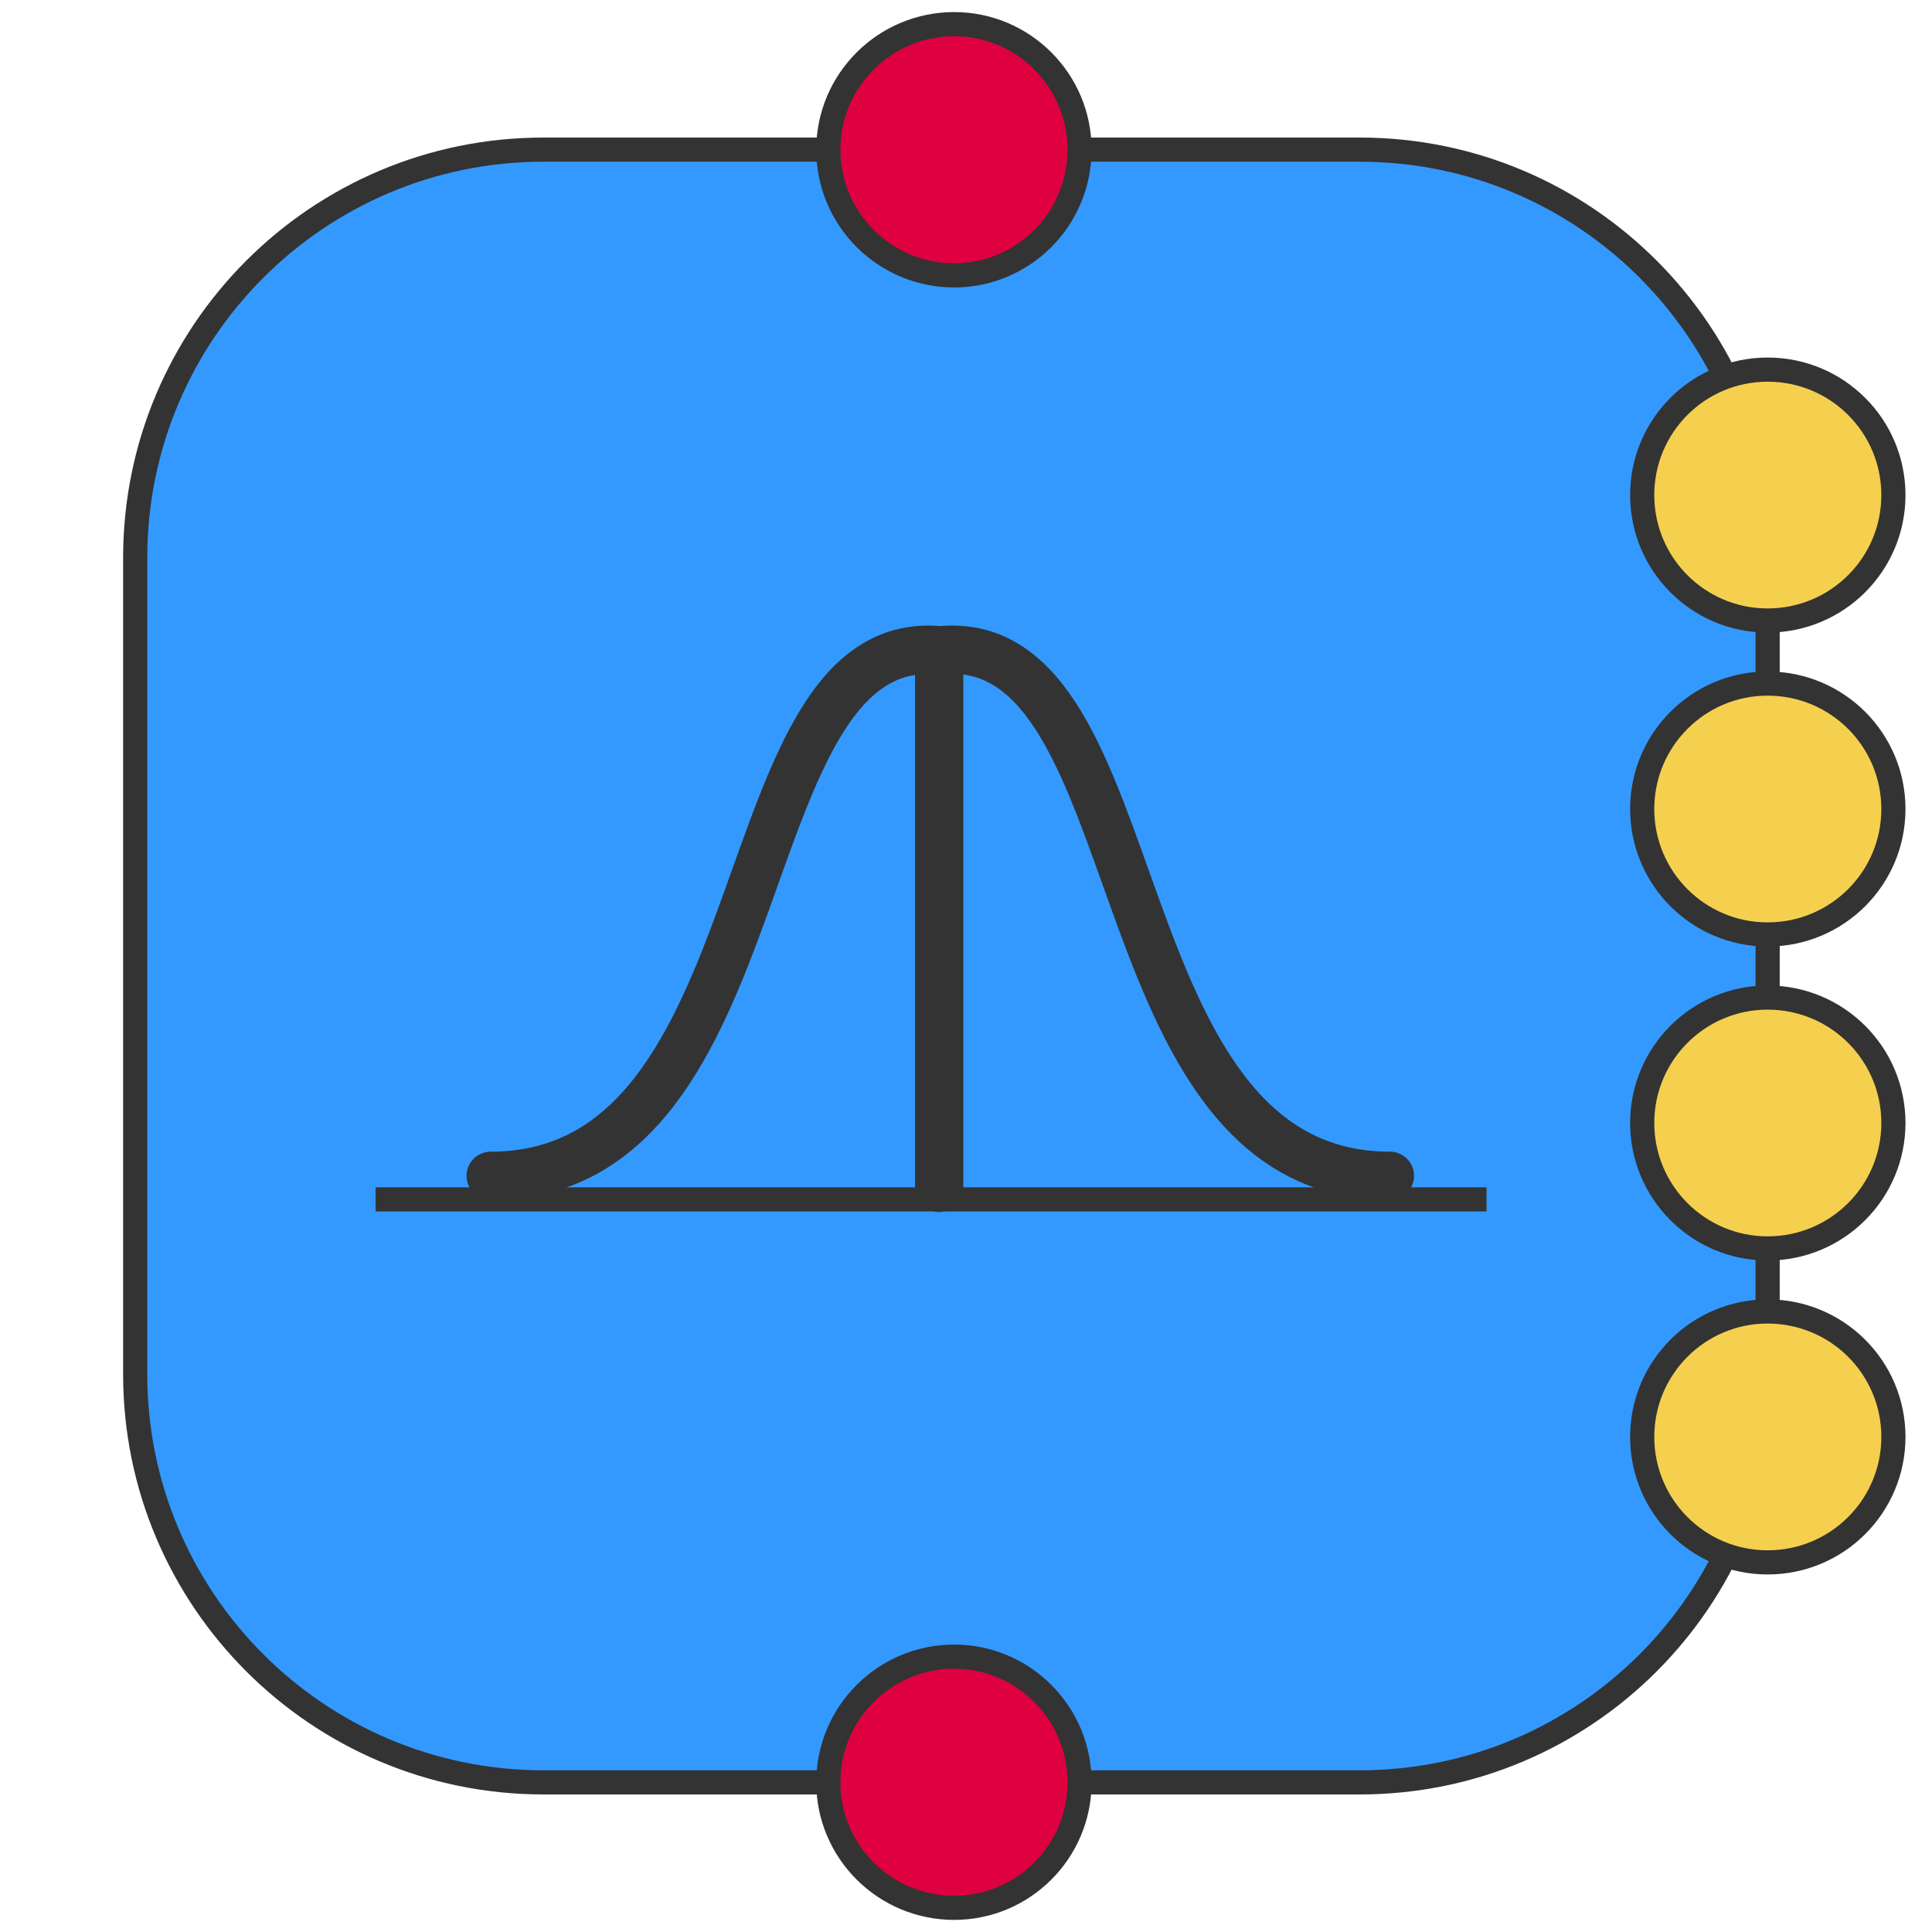
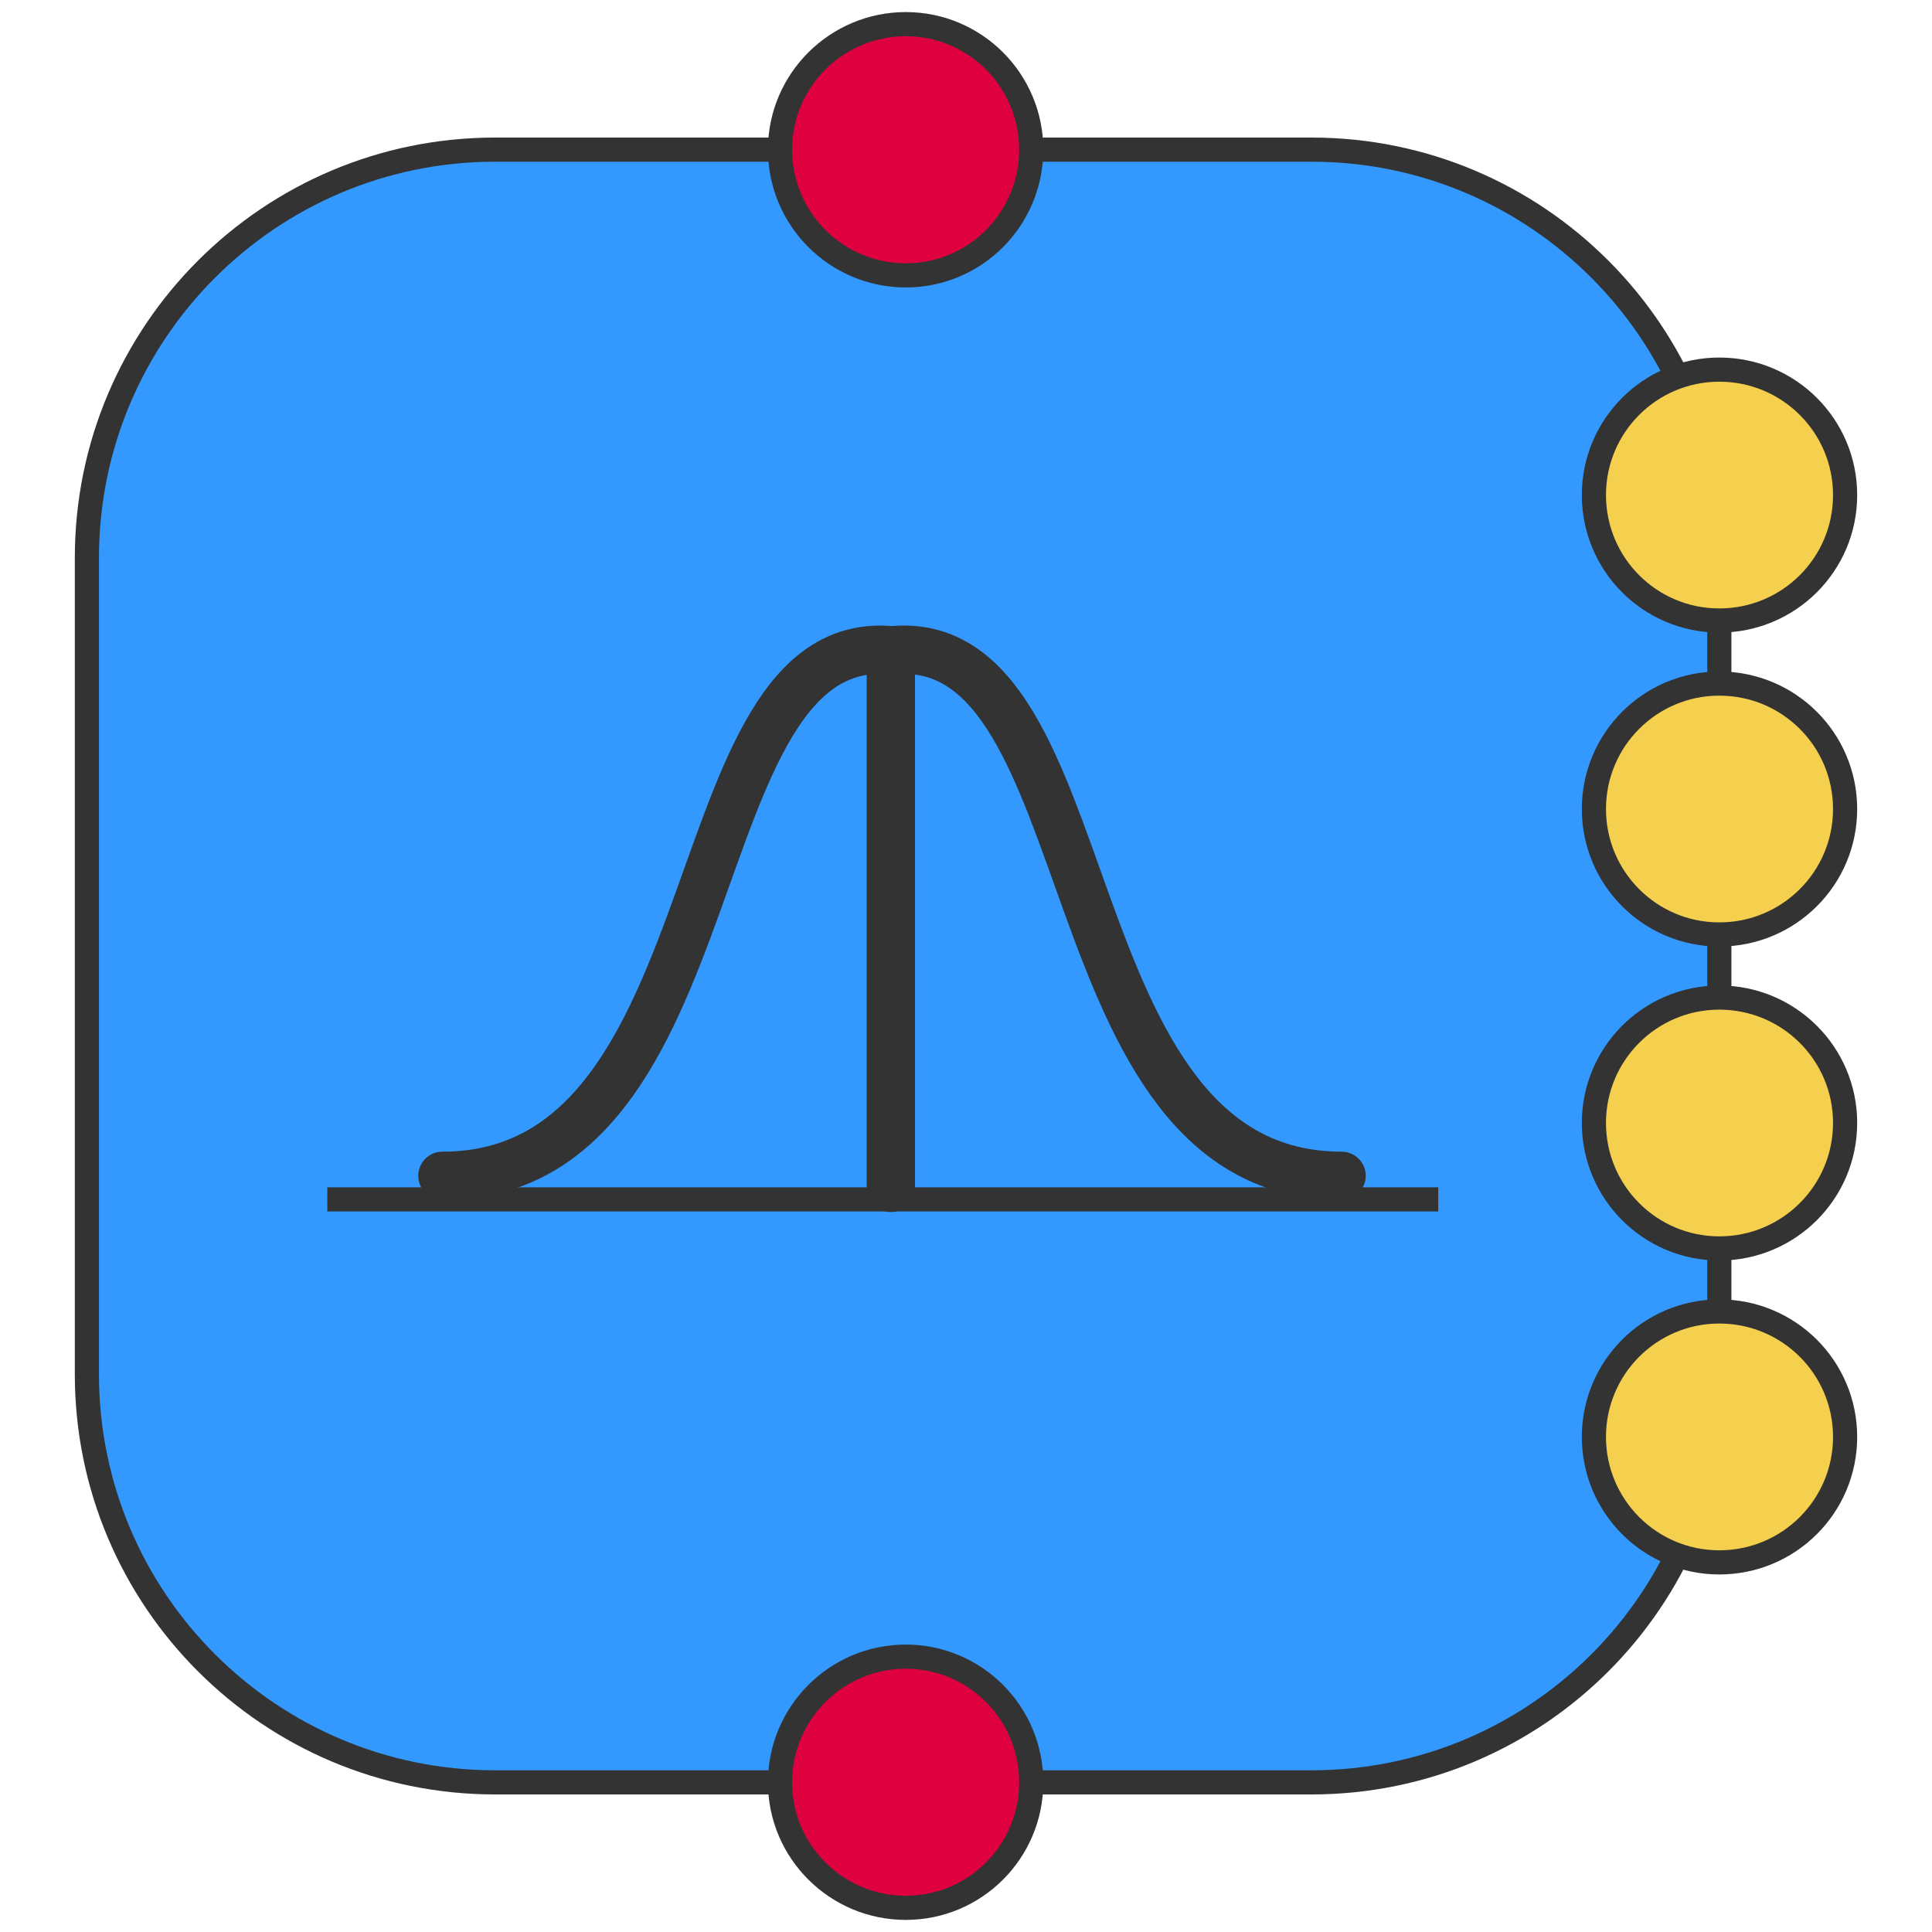
<svg xmlns="http://www.w3.org/2000/svg" version="1.1" id="Layer_1" x="0px" y="0px" width="80px" height="80px" viewBox="0 0 80 80" enable-background="new 0 0 80 80" xml:space="preserve">
  <g>
-     <path fill="#3399FF" stroke="#333333" stroke-linecap="round" stroke-linejoin="round" d="M5.598,23.098   c0-9.332,7.571-16.902,16.902-16.902h33.805c9.332,0,16.889,7.571,16.889,16.902v33.806c0,9.33-7.557,16.9-16.889,16.9H22.5   c-9.332,0-16.902-7.57-16.902-16.9V23.098z" />
+     <path fill="#3399FF" stroke="#333333" stroke-linecap="round" stroke-linejoin="round" d="M3.598,23.098   c0-9.332,7.571-16.902,16.902-16.902h33.805c9.332,0,16.889,7.571,16.889,16.902v33.806c0,9.33-7.557,16.9-16.889,16.9H20.5   c-9.332,0-16.902-7.57-16.902-16.9V23.098z" />
  </g>
-   <path fill="#F5D04E" stroke="#333333" stroke-linecap="round" stroke-linejoin="round" d="M68,20.5c0-2.869,2.326-5.195,5.193-5.195  c2.882,0,5.209,2.327,5.209,5.195s-2.327,5.194-5.209,5.194C70.326,25.695,68,23.369,68,20.5z" />
-   <path fill="#F5D04E" stroke="#333333" stroke-linecap="round" stroke-linejoin="round" d="M68,33.5c0-2.869,2.326-5.195,5.193-5.195  c2.882,0,5.209,2.327,5.209,5.195s-2.327,5.194-5.209,5.194C70.326,38.695,68,36.368,68,33.5z" />
-   <path fill="#F5D04E" stroke="#333333" stroke-linecap="round" stroke-linejoin="round" d="M68,46.499  c0-2.867,2.326-5.192,5.193-5.192c2.882,0,5.209,2.325,5.209,5.192c0,2.868-2.327,5.196-5.209,5.196  C70.326,51.695,68,49.367,68,46.499z" />
-   <path fill="#F5D04E" stroke="#333333" stroke-linecap="round" stroke-linejoin="round" d="M68,59.5c0-2.869,2.326-5.195,5.193-5.195  c2.882,0,5.209,2.326,5.209,5.195c0,2.868-2.327,5.195-5.209,5.195C70.326,64.695,68,62.368,68,59.5z" />
-   <path fill="#DF0040" stroke="#333333" stroke-linecap="round" stroke-linejoin="round" d="M34.299,6.195  C34.299,3.327,36.638,1,39.507,1c2.868,0,5.194,2.327,5.194,5.195c0,2.88-2.326,5.208-5.194,5.208  C36.638,11.403,34.299,9.076,34.299,6.195z" />
-   <path fill="#DF0040" stroke="#333333" stroke-linecap="round" stroke-linejoin="round" d="M34.299,73.805  c0-2.881,2.339-5.207,5.208-5.207c2.868,0,5.194,2.326,5.194,5.207c0,2.868-2.326,5.194-5.194,5.194  C36.638,78.999,34.299,76.673,34.299,73.805z" />
-   <line fill="none" stroke="#333333" stroke-linecap="square" stroke-linejoin="round" x1="16.054" y1="49.664" x2="61.055" y2="49.664" />
-   <path fill="none" stroke="#333333" stroke-width="2" stroke-linecap="round" stroke-linejoin="round" d="M20.319,48.688  c12.197,0,9.664-22.545,18.569-21.765" />
-   <path fill="none" stroke="#333333" stroke-width="2" stroke-linecap="round" stroke-linejoin="round" d="M57.552,48.688  c-12.196,0-9.663-22.545-18.569-21.765" />
-   <line fill="none" stroke="#333333" stroke-width="2" stroke-linecap="round" stroke-linejoin="round" x1="38.889" y1="27.469" x2="38.889" y2="49.188" />
+   <path fill="#F5D04E" stroke="#333333" stroke-linecap="round" stroke-linejoin="round" d="M66,20.5c0-2.869,2.326-5.195,5.193-5.195  c2.882,0,5.209,2.327,5.209,5.195s-2.327,5.194-5.209,5.194C68.326,25.695,66,23.369,66,20.5z" />
+   <path fill="#F5D04E" stroke="#333333" stroke-linecap="round" stroke-linejoin="round" d="M66,33.5c0-2.869,2.326-5.195,5.193-5.195  c2.882,0,5.209,2.327,5.209,5.195s-2.327,5.194-5.209,5.194C68.326,38.695,66,36.368,66,33.5z" />
+   <path fill="#F5D04E" stroke="#333333" stroke-linecap="round" stroke-linejoin="round" d="M66,46.499  c0-2.867,2.326-5.192,5.193-5.192c2.882,0,5.209,2.325,5.209,5.192c0,2.868-2.327,5.196-5.209,5.196  C68.326,51.695,66,49.367,66,46.499z" />
+   <path fill="#F5D04E" stroke="#333333" stroke-linecap="round" stroke-linejoin="round" d="M66,59.5c0-2.869,2.326-5.195,5.193-5.195  c2.882,0,5.209,2.326,5.209,5.195c0,2.868-2.327,5.195-5.209,5.195C68.326,64.695,66,62.368,66,59.5z" />
+   <path fill="#DF0040" stroke="#333333" stroke-linecap="round" stroke-linejoin="round" d="M32.299,6.195  C32.299,3.327,34.638,1,37.507,1c2.868,0,5.194,2.327,5.194,5.195c0,2.88-2.326,5.208-5.194,5.208  C34.638,11.403,32.299,9.076,32.299,6.195z" />
+   <path fill="#DF0040" stroke="#333333" stroke-linecap="round" stroke-linejoin="round" d="M32.299,73.805  c0-2.881,2.339-5.207,5.208-5.207c2.868,0,5.194,2.326,5.194,5.207c0,2.868-2.326,5.194-5.194,5.194  C34.638,78.999,32.299,76.673,32.299,73.805z" />
+   <line fill="none" stroke="#333333" stroke-linecap="square" stroke-linejoin="round" x1="14.054" y1="49.664" x2="59.055" y2="49.664" />
+   <path fill="none" stroke="#333333" stroke-width="2" stroke-linecap="round" stroke-linejoin="round" d="M18.319,48.688  c12.197,0,9.664-22.544,18.569-21.765" />
+   <path fill="none" stroke="#333333" stroke-width="2" stroke-linecap="round" stroke-linejoin="round" d="M55.552,48.688  c-12.196,0-9.663-22.544-18.569-21.765" />
+   <line fill="none" stroke="#333333" stroke-width="2" stroke-linecap="round" stroke-linejoin="round" x1="36.889" y1="27.469" x2="36.889" y2="49.188" />
</svg>
